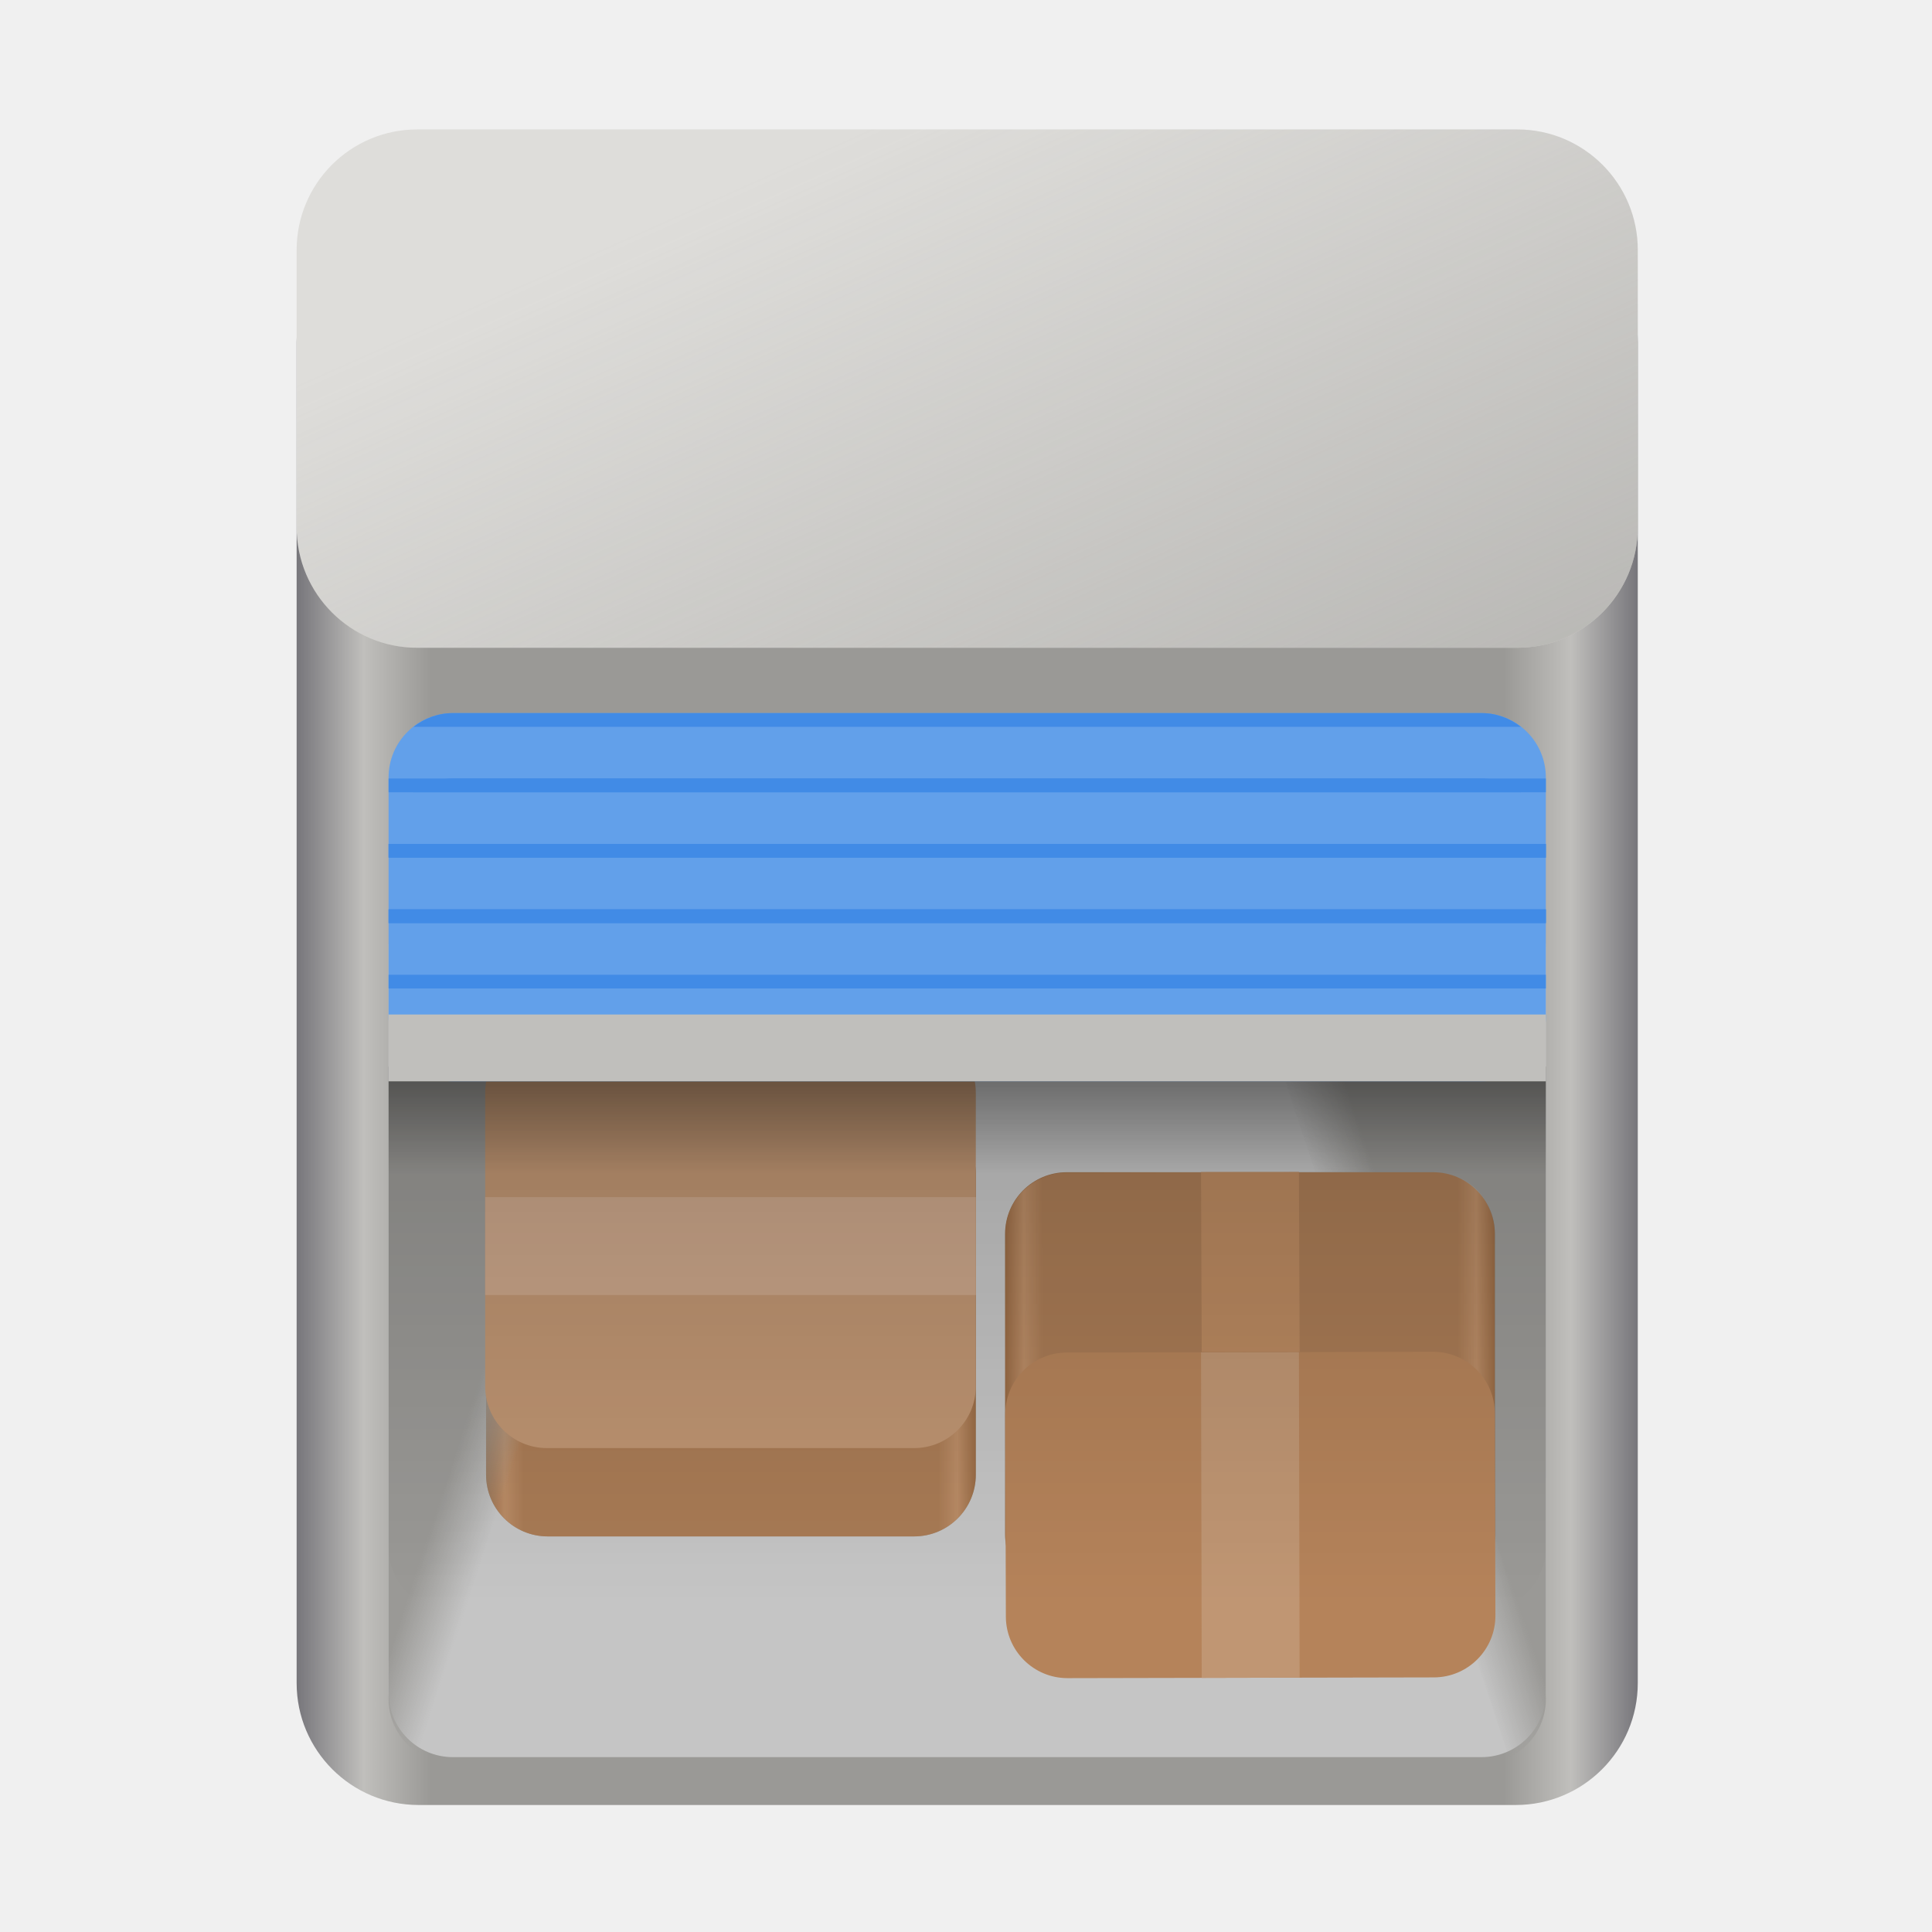
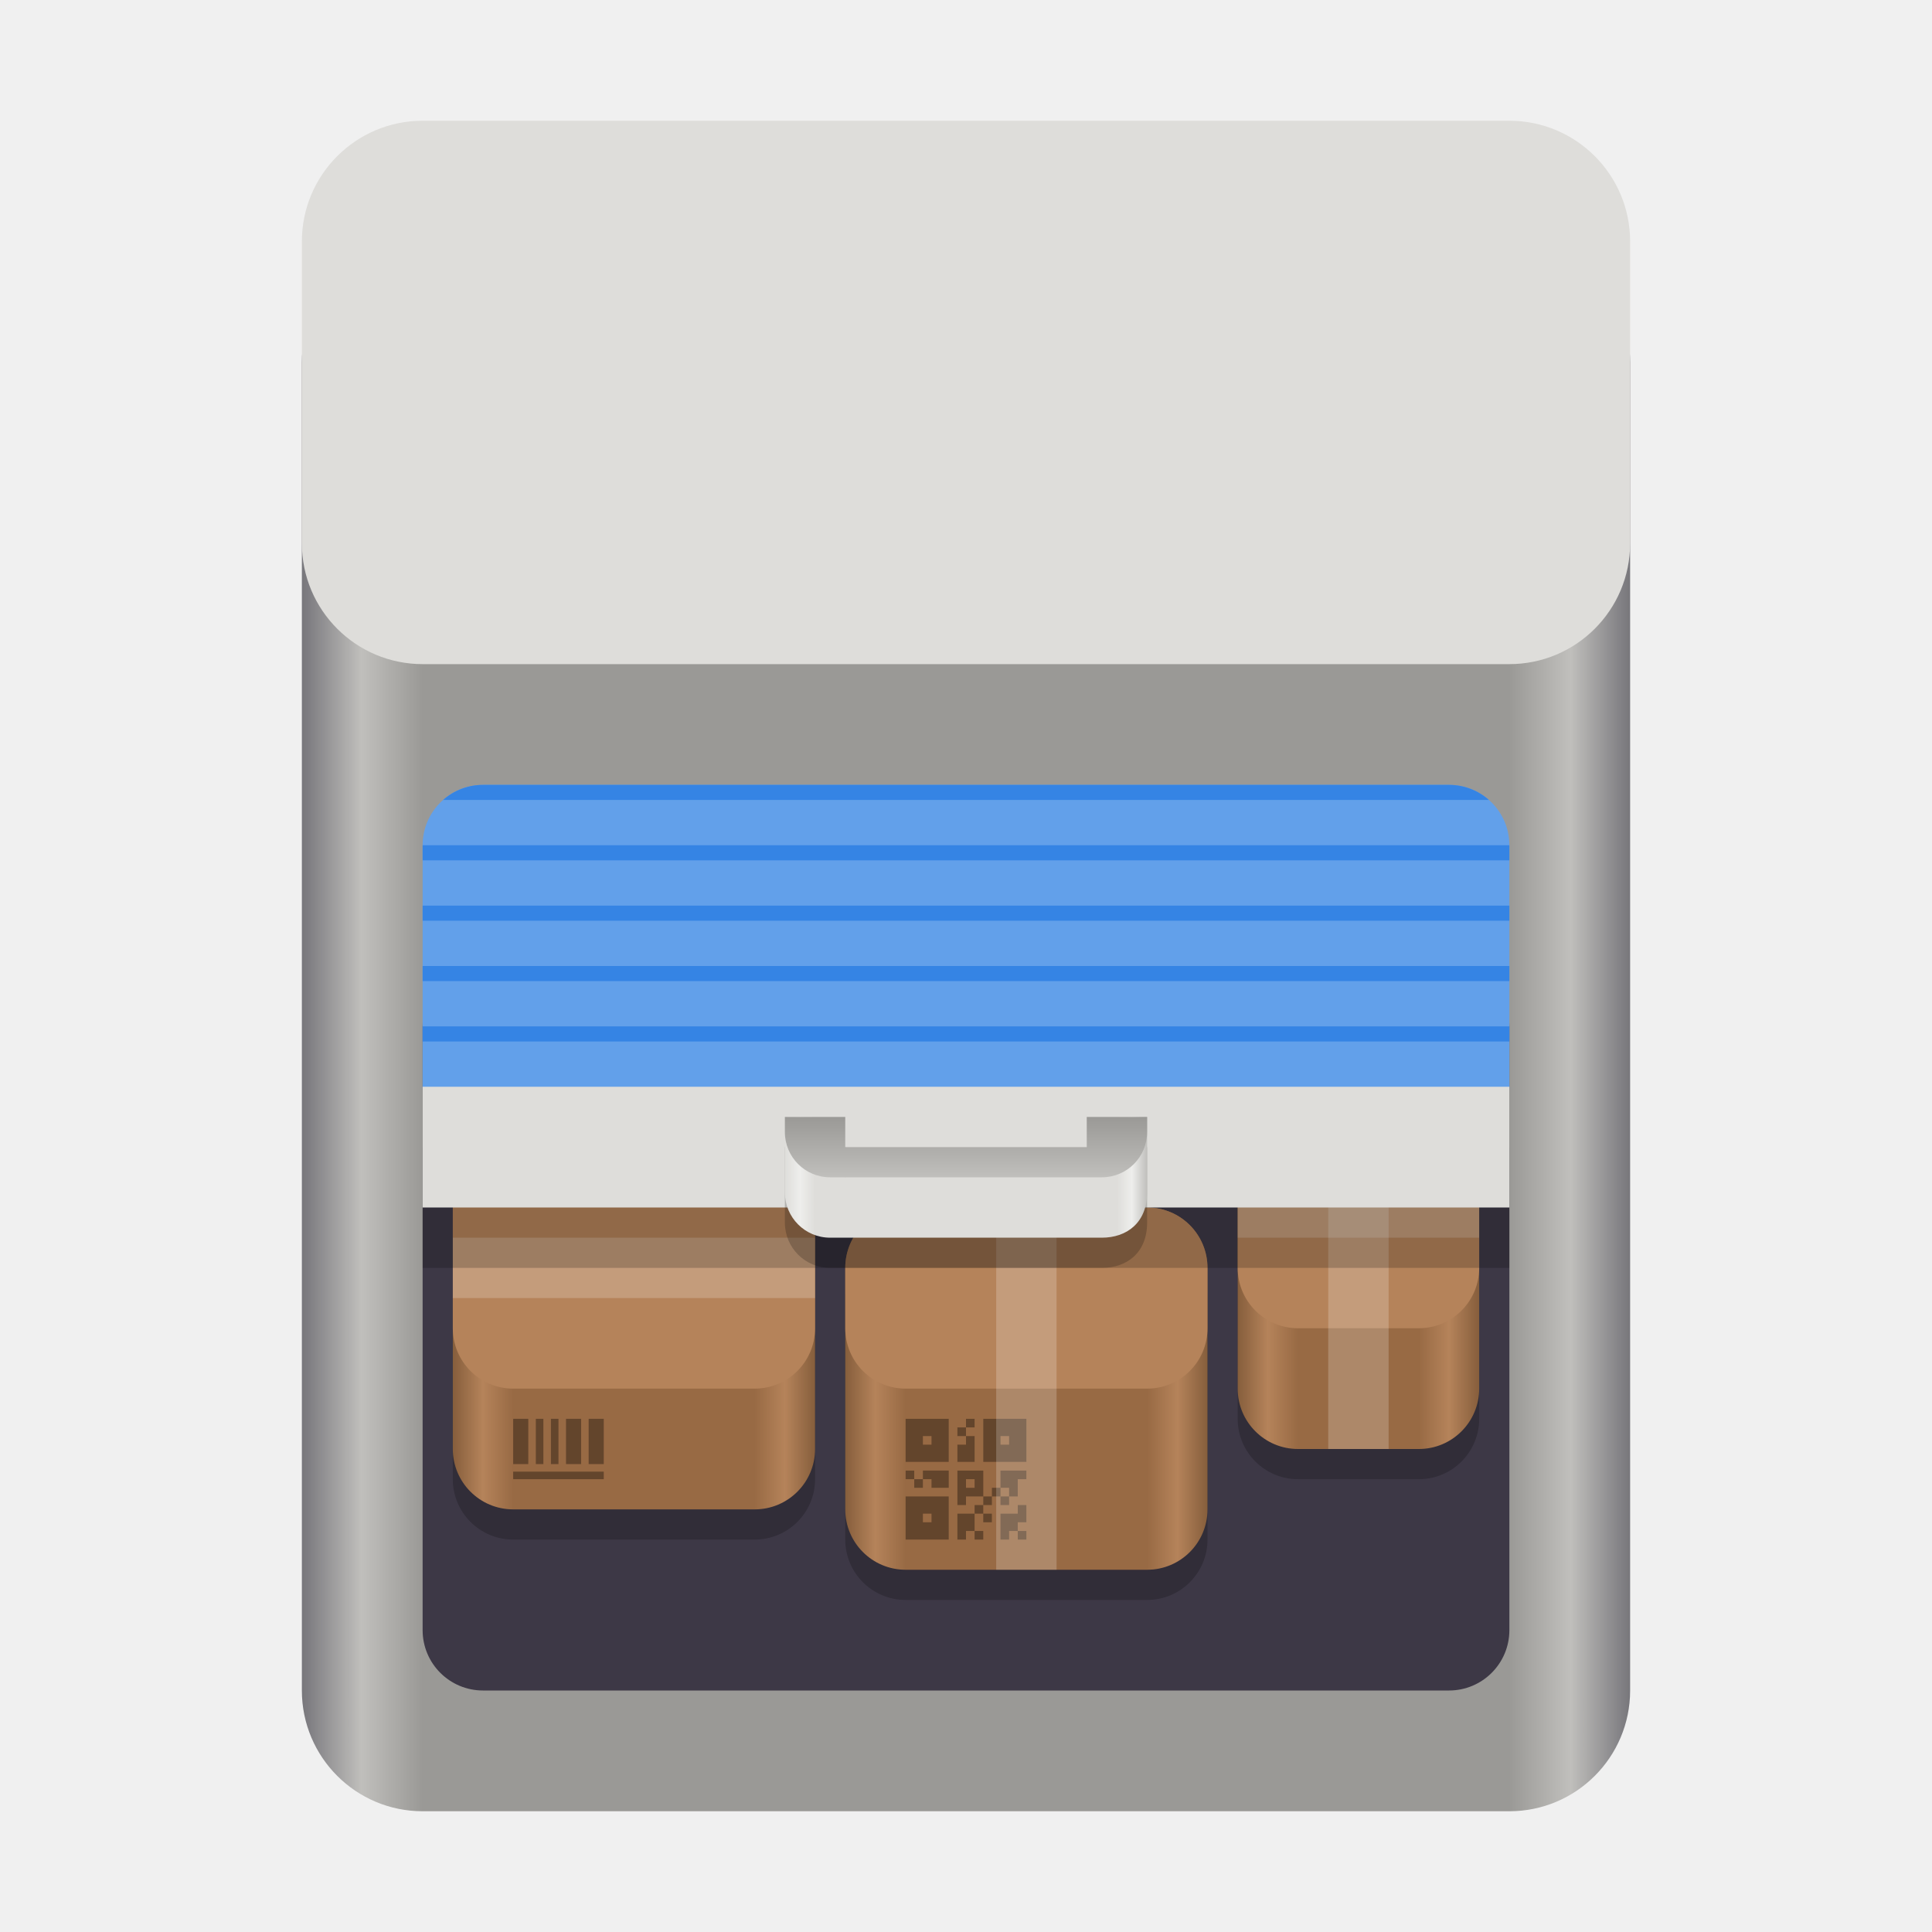
- <svg xmlns="http://www.w3.org/2000/svg" xmlns:xlink="http://www.w3.org/1999/xlink" height="128px" viewBox="0 0 128 128" width="128px" version="1.1" id="svg4">
-   <defs id="defs8">
-     <linearGradient xlink:href="#linearGradient1154" id="linearGradient1457" gradientUnits="userSpaceOnUse" gradientTransform="matrix(0.1983351,0,0,0.3454262,2.001387,446.737)" x1="88.596" y1="-449.394" x2="536.596" y2="-449.394" />
-     <linearGradient id="linearGradient1154">
-       <stop id="stop1142" offset="0" style="stop-color:#77767b;stop-opacity:1" />
-       <stop style="stop-color:#c0bfbc;stop-opacity:1" offset="0.05" id="stop1144" />
-       <stop id="stop1146" offset="0.1" style="stop-color:#9a9996;stop-opacity:1" />
-       <stop style="stop-color:#9a9996;stop-opacity:1" offset="0.9" id="stop1148" />
-       <stop id="stop1150" offset="0.95" style="stop-color:#c0bfbc;stop-opacity:1" />
-       <stop id="stop1152" offset="1" style="stop-color:#77767b;stop-opacity:1" />
-     </linearGradient>
-     <linearGradient xlink:href="#linearGradient1073" id="linearGradient32708" gradientUnits="userSpaceOnUse" gradientTransform="matrix(1.009707,0,0,1.009707,326.8857,-20.29051)" x1="-291.929" y1="277.277" x2="-259.794" y2="277.277" />
-     <linearGradient id="linearGradient1073">
-       <stop style="stop-color:#77767b;stop-opacity:1" offset="0" id="stop1060" />
-       <stop id="stop1062" offset="0.038" style="stop-color:#c0bfbc;stop-opacity:1" />
-       <stop style="stop-color:#9a9996;stop-opacity:1" offset="0.077" id="stop1064" />
-       <stop id="stop1067" offset="0.923" style="stop-color:#9a9996;stop-opacity:1" />
-       <stop style="stop-color:#c0bfbc;stop-opacity:1" offset="0.962" id="stop1069" />
-       <stop style="stop-color:#77767b;stop-opacity:1" offset="1" id="stop1071" />
-     </linearGradient>
-     <linearGradient xlink:href="#linearGradient3501" id="linearGradient3503" x1="-328.495" y1="283.379" x2="-324.828" y2="284.595" gradientUnits="userSpaceOnUse" gradientTransform="matrix(1.009707,0,0,1.009707,360.7246,-14.73939)" />
-     <linearGradient id="linearGradient3501">
-       <stop style="stop-color:#9a9996;stop-opacity:1;" offset="0" id="stop3497" />
-       <stop style="stop-color:#9a9996;stop-opacity:0;" offset="1" id="stop3499" />
-     </linearGradient>
-     <linearGradient xlink:href="#linearGradient3501" id="linearGradient31249" x1="-261.777" y1="277.83" x2="-265.51" y2="279.068" gradientUnits="userSpaceOnUse" gradientTransform="matrix(1.009707,0,0,1.009707,360.7246,-14.73939)" />
-     <linearGradient xlink:href="#linearGradient1073" id="linearGradient37928" gradientUnits="userSpaceOnUse" gradientTransform="matrix(-1.009705,0.00201921,-0.00201921,-1.009705,-195.2183,544.1407)" x1="-291.929" y1="277.277" x2="-259.794" y2="277.277" />
-     <linearGradient xlink:href="#linearGradient16354" id="linearGradient1449" gradientUnits="userSpaceOnUse" x1="-334.841" y1="232.452" x2="-334.841" y2="251.052" gradientTransform="matrix(0.9478632,0,0,1.009707,343.0489,-3.795973)" />
-     <linearGradient id="linearGradient16354">
-       <stop style="stop-color:#000000;stop-opacity:1;" offset="0" id="stop16350" />
-       <stop style="stop-color:#000000;stop-opacity:0;" offset="1" id="stop16352" />
-     </linearGradient>
-     <linearGradient xlink:href="#linearGradient16354" id="linearGradient47532" gradientUnits="userSpaceOnUse" gradientTransform="matrix(0.9478632,0,0,4.92976,343.049,-959.3667)" x1="-334.841" y1="232.452" x2="-334.841" y2="251.052" />
-     <linearGradient xlink:href="#linearGradient3501" id="linearGradient36371" x1="-241.872" y1="275.937" x2="-280.162" y2="190.161" gradientUnits="userSpaceOnUse" gradientTransform="matrix(1.009707,0,0,1.009707,360.7246,-20.73939)" />
-   </defs>
-   <g id="g1338" style="display:inline;enable-background:new" transform="translate(0.0800021,-171.9197)">
-     <rect ry="8.078" rx="8.078" y="186.495" x="19.573" height="105.01" width="88.854" id="rect1388" style="display:inline;vector-effect:none;fill:url(#linearGradient1457);fill-opacity:1;stroke:none;stroke-width:0.252;stroke-linecap:butt;stroke-linejoin:miter;stroke-miterlimit:4;stroke-dasharray:none;stroke-dashoffset:0;stroke-opacity:1;marker:none;marker-start:none;marker-mid:none;marker-end:none;paint-order:normal;enable-background:new" />
-     <rect style="display:inline;fill:#deddda;fill-opacity:1;stroke:#ccaaff;stroke-width:0;stroke-linecap:round;stroke-linejoin:round;stroke-opacity:0;paint-order:markers stroke fill;enable-background:new" id="rect1488" width="88.854" height="34.341" x="19.573" y="180.495" ry="7.988" />
-     <rect style="display:inline;fill:#c5c5c5;fill-opacity:1;stroke:#ccaaff;stroke-width:0;stroke-linecap:round;stroke-linejoin:round;stroke-opacity:0;paint-order:markers stroke fill;enable-background:new" id="rect13888" width="76.67" height="57.926" x="25.665" y="230.409" ry="4.261" />
-     <path d="m 36.208,245.645 h 24.277 c 2.256,0 4.085,1.829 4.085,4.085 v 19.896 c 0,2.256 -1.829,4.085 -4.085,4.085 H 36.208 c -2.256,0 -4.085,-1.829 -4.085,-4.085 v -19.896 c 0,-2.256 1.829,-4.085 4.085,-4.085 z m 0,0" fill="#ca763f" id="path32713" style="display:inline;fill:#986a44;fill-opacity:1;stroke-width:1.242;enable-background:new" />
-     <path d="m 36.208,245.645 h 24.277 c 2.256,0 4.085,1.829 4.085,4.085 v 19.896 c 0,2.256 -1.829,4.085 -4.085,4.085 H 36.208 c -2.256,0 -4.085,-1.829 -4.085,-4.085 v -19.896 c 0,-2.256 1.829,-4.085 4.085,-4.085 z m 0,0" fill="#ca763f" id="path48267-6" style="display:inline;opacity:0.451;mix-blend-mode:luminosity;fill:url(#linearGradient32708);fill-opacity:1;stroke-width:1.242;enable-background:new" />
-     <path id="rect1394" style="display:inline;fill:url(#linearGradient3503);fill-opacity:1;stroke:#ccaaff;stroke-width:0;stroke-linecap:round;stroke-linejoin:round;stroke-opacity:0;paint-order:markers stroke fill;enable-background:new" d="m 42.959,243.505 h -17.294 l -3e-5,40.986 c 0,1.708 1.002,3.163 2.445,3.844 z" />
-     <path id="path37369" style="display:inline;fill:url(#linearGradient31249);fill-opacity:1;stroke:#ccaaff;stroke-width:0;stroke-linecap:round;stroke-linejoin:round;stroke-opacity:0;paint-order:markers stroke fill;enable-background:new" d="m 85.041,243.505 h 17.294 l 1.5e-4,41.001 c 2e-5,1.708 -1.002,3.163 -2.445,3.844 z" />
-     <path d="M 94.871,277.649 H 70.594 c -2.256,0 -4.085,-1.829 -4.085,-4.085 v -19.896 c 0,-2.256 1.829,-4.085 4.085,-4.085 H 94.871 c 2.256,0 4.085,1.829 4.085,4.085 v 19.896 c 0,2.256 -1.829,4.085 -4.085,4.085 z m 0,0" fill="#ca763f" id="path37918" style="display:inline;fill:#986a44;fill-opacity:1;stroke-width:1.242;enable-background:new" />
-     <path d="m 94.927,277.624 -24.277,0.049 c -2.256,0.004 -4.089,-1.821 -4.093,-4.077 l -0.04,-19.896 c -0.005,-2.256 1.821,-4.089 4.077,-4.093 l 24.277,-0.049 c 2.256,-0.004 4.089,1.821 4.093,4.077 l 0.04,19.896 c 0.005,2.256 -1.821,4.089 -4.077,4.093 z m 0,0" fill="#ca763f" id="path37920" style="display:inline;opacity:0.451;mix-blend-mode:luminosity;fill:url(#linearGradient37928);fill-opacity:1;stroke-width:1.242;enable-background:new" />
-     <path d="m 94.918,283.052 -24.264,0.049 c -2.256,0.004 -4.087,-1.821 -4.093,-4.077 l -0.039,-13.401 c -0.005,-2.256 1.821,-4.089 4.077,-4.093 l 24.264,-0.049 c 2.256,-0.004 4.087,1.821 4.093,4.077 l 0.039,13.401 c 0.004,2.256 -1.821,4.089 -4.077,4.093 z" fill="#d38d5f" id="path37922" style="display:inline;fill:#b5835a;fill-opacity:1;stroke-width:1.242;enable-background:new" />
-     <path d="m 79.537,283.084 -0.045,-21.569 6.486,-0.016 0.045,21.569 z" fill="#d99d76" id="path1418" style="display:inline;fill:#c09673;fill-opacity:1;stroke-width:1.145;enable-background:new" />
-     <path d="m 36.15,240.23 h 24.335 c 2.256,0 4.085,1.829 4.085,4.085 v 19.459 c 0,2.256 -1.829,4.085 -4.085,4.085 H 36.15 c -2.256,0 -4.085,-1.829 -4.085,-4.085 v -19.459 c 0,-2.256 1.829,-4.085 4.085,-4.085 z m 0,0" fill="#d38d5f" id="path48269-2" style="display:inline;fill:#bf9572;fill-opacity:1;stroke-width:1.242;enable-background:new" />
-     <rect style="display:inline;fill:#62a0ea;fill-opacity:1;stroke:#ccaaff;stroke-width:0;stroke-linecap:round;stroke-linejoin:round;stroke-opacity:0;paint-order:markers stroke fill;enable-background:new" id="rect14184" width="76.67" height="24.4" x="25.665" y="219.164" ry="4.261" />
-     <path d="m 32.065,251.233 h 32.505 v 6.486 H 32.065 Z m 0,0" fill="#d99d76" id="path48271-9" style="display:inline;fill:#caa589;fill-opacity:1;stroke-width:1.242;enable-background:new" />
-     <rect style="display:inline;fill:url(#linearGradient1449);fill-opacity:1;stroke:#ccaaff;stroke-width:0;stroke-linecap:round;stroke-linejoin:round;stroke-opacity:0;paint-order:markers stroke fill;enable-background:new" id="rect1423" width="76.67" height="7.107" x="25.665" y="242.587" ry="0" />
-     <rect style="display:inline;fill:#c0bfbc;fill-opacity:1;stroke:#ccaaff;stroke-width:0;stroke-linecap:round;stroke-linejoin:round;stroke-opacity:0;paint-order:markers stroke fill;enable-background:new" id="rect1445" width="76.67" height="4.43" x="25.665" y="239.133" ry="0" />
-     <path d="m 79.537,261.482 -0.045,-11.914 6.486,-0.004 0.045,11.914 z" fill="#d99d76" id="path46774" style="display:inline;fill:#ba8960;fill-opacity:1;stroke-width:0.597;enable-background:new" />
-     <path id="path46794" style="display:inline;fill:#418be6;fill-opacity:1;stroke-width:0.576;enable-background:new" d="m 29.925,219.163 c -0.99,0 -1.887,0.349 -2.609,0.911 h 73.369 c -0.722,-0.563 -1.621,-0.911 -2.611,-0.911 z m -4.26,4.335 v 0.911 h 76.671 v -0.911 z m 0,4.335 v 0.909 h 76.671 v -0.909 z m 0,4.333 v 0.909 h 76.671 v -0.909 z" />
-     <path id="rect47530" style="display:inline;opacity:0.476;fill:url(#linearGradient47532);fill-opacity:1;stroke:#ccaaff;stroke-width:0;stroke-linecap:round;stroke-linejoin:round;stroke-opacity:0;paint-order:markers stroke fill;enable-background:new" d="m 25.665,243.563 v 30.877 c 0,1.69 0.982,3.13 2.402,3.82 h 71.867 c 1.42,-0.69 2.402,-2.13 2.402,-3.82 v -30.877 z" />
-     <path id="path3027" style="display:inline;fill:#418be6;fill-opacity:1;stroke-width:0.576;enable-background:new" d="m 29.925,223.496 c -0.99,0 -1.887,0.349 -2.609,0.911 h 73.369 c -0.722,-0.563 -1.621,-0.911 -2.611,-0.911 z m -4.26,4.335 v 0.911 h 76.671 v -0.911 z m 0,4.335 v 0.909 h 76.671 v -0.909 z m 0,4.333 v 0.909 h 76.671 v -0.909 z" />
-     <rect style="display:inline;fill:url(#linearGradient36371);fill-opacity:1;stroke:#ccaaff;stroke-width:0;stroke-linecap:round;stroke-linejoin:round;stroke-opacity:0;paint-order:markers stroke fill;enable-background:new" id="rect35137" width="88.854" height="34.341" x="19.573" y="180.495" ry="7.988" />
+ <svg xmlns="http://www.w3.org/2000/svg" xmlns:xlink="http://www.w3.org/1999/xlink" height="128px" viewBox="0 0 128 128" width="128px">
+   <linearGradient id="a" gradientTransform="matrix(0.196428 0 0 0.342105 2.59702 273.7401)" gradientUnits="userSpaceOnUse" x1="88.597" x2="536.598" y1="-449.394" y2="-449.394">
+     <stop offset="0" stop-color="#77767b" />
+     <stop offset="0.045" stop-color="#c0bfbc" />
+     <stop offset="0.091" stop-color="#9a9996" />
+     <stop offset="0.909" stop-color="#9a9996" />
+     <stop offset="0.955" stop-color="#c0bfbc" />
+     <stop offset="1" stop-color="#77767b" />
+   </linearGradient>
+   <linearGradient id="b" gradientUnits="userSpaceOnUse" x1="82" x2="98" y1="96" y2="96">
+     <stop offset="0" stop-color="#865e3c" />
+     <stop offset="0.125" stop-color="#b5835a" />
+     <stop offset="0.25" stop-color="#986a44" />
+     <stop offset="0.75" stop-color="#986a44" />
+     <stop offset="0.875" stop-color="#b5835a" />
+     <stop offset="1" stop-color="#865e3c" />
+   </linearGradient>
+   <filter id="c" height="100%" width="100%" x="0%" y="0%">
+     <feColorMatrix in="SourceGraphic" type="matrix" values="0 0 0 0 1 0 0 0 0 1 0 0 0 0 1 0 0 0 1 0" />
+   </filter>
+   <mask id="d">
+     <g filter="url(#c)">
+       <rect fill-opacity="0.2" height="128" width="128" />
+     </g>
+   </mask>
+   <clipPath id="e">
+     <rect height="152" width="192" />
+   </clipPath>
+   <mask id="f">
+     <g filter="url(#c)">
+       <rect fill-opacity="0.2" height="128" width="128" />
+     </g>
+   </mask>
+   <clipPath id="g">
+     <rect height="152" width="192" />
+   </clipPath>
+   <linearGradient id="h" gradientUnits="userSpaceOnUse">
+     <stop offset="0" stop-color="#865e3c" />
+     <stop offset="0.083" stop-color="#b5835a" />
+     <stop offset="0.167" stop-color="#986a44" />
+     <stop offset="0.833" stop-color="#986a44" />
+     <stop offset="0.917" stop-color="#b5835a" />
+     <stop offset="1" stop-color="#865e3c" />
+   </linearGradient>
+   <linearGradient id="i" x1="56" x2="80" xlink:href="#h" y1="104" y2="104" />
+   <mask id="j">
+     <g filter="url(#c)">
+       <rect fill-opacity="0.2" height="128" width="128" />
+     </g>
+   </mask>
+   <clipPath id="k">
+     <rect height="152" width="192" />
+   </clipPath>
+   <linearGradient id="l" x1="30" x2="54" xlink:href="#h" y1="100" y2="100" />
+   <mask id="m">
+     <g filter="url(#c)">
+       <rect fill-opacity="0.2" height="128" width="128" />
+     </g>
+   </mask>
+   <clipPath id="n">
+     <rect height="152" width="192" />
+   </clipPath>
+   <clipPath id="o">
+     <path d="m 28 52 h 72 v 1 h -72 z m 0 0" />
+   </clipPath>
+   <clipPath id="p">
+     <path d="m 32 52 h 64 c 2.211 0 4 1.789 4 4 v 16 c 0 2.211 -1.789 4 -4 4 h -64 c -2.211 0 -4 -1.789 -4 -4 v -16 c 0 -2.211 1.789 -4 4 -4 z m 0 0" />
+   </clipPath>
+   <clipPath id="q">
+     <path d="m 28 56 h 72 v 1 h -72 z m 0 0" />
+   </clipPath>
+   <clipPath id="r">
+     <path d="m 32 52 h 64 c 2.211 0 4 1.789 4 4 v 16 c 0 2.211 -1.789 4 -4 4 h -64 c -2.211 0 -4 -1.789 -4 -4 v -16 c 0 -2.211 1.789 -4 4 -4 z m 0 0" />
+   </clipPath>
+   <clipPath id="s">
+     <path d="m 28 60 h 72 v 1 h -72 z m 0 0" />
+   </clipPath>
+   <clipPath id="t">
+     <path d="m 32 52 h 64 c 2.211 0 4 1.789 4 4 v 16 c 0 2.211 -1.789 4 -4 4 h -64 c -2.211 0 -4 -1.789 -4 -4 v -16 c 0 -2.211 1.789 -4 4 -4 z m 0 0" />
+   </clipPath>
+   <clipPath id="u">
+     <path d="m 28 64 h 72 v 1 h -72 z m 0 0" />
+   </clipPath>
+   <clipPath id="v">
+     <path d="m 32 52 h 64 c 2.211 0 4 1.789 4 4 v 16 c 0 2.211 -1.789 4 -4 4 h -64 c -2.211 0 -4 -1.789 -4 -4 v -16 c 0 -2.211 1.789 -4 4 -4 z m 0 0" />
+   </clipPath>
+   <clipPath id="w">
+     <path d="m 28 68 h 72 v 1 h -72 z m 0 0" />
+   </clipPath>
+   <clipPath id="x">
+     <path d="m 32 52 h 64 c 2.211 0 4 1.789 4 4 v 16 c 0 2.211 -1.789 4 -4 4 h -64 c -2.211 0 -4 -1.789 -4 -4 v -16 c 0 -2.211 1.789 -4 4 -4 z m 0 0" />
+   </clipPath>
+   <linearGradient id="y" gradientTransform="matrix(1 0 0 -1 1.999701 300)" gradientUnits="userSpaceOnUse" x1="50" x2="74" y1="226" y2="226">
+     <stop offset="0" stop-color="#deddda" />
+     <stop offset="0.042" stop-color="#eeeeec" />
+     <stop offset="0.083" stop-color="#deddda" />
+     <stop offset="0.917" stop-color="#deddda" />
+     <stop offset="0.958" stop-color="#eeeeec" />
+     <stop offset="1" stop-color="#c0bfbc" />
+   </linearGradient>
+   <linearGradient id="z" gradientTransform="matrix(1 0 0 -1 -0.000299 278)" gradientUnits="userSpaceOnUse" x1="64" x2="64" y1="204" y2="200">
+     <stop offset="0" stop-color="#9a9996" />
+     <stop offset="1" stop-color="#c0bfbc" />
+   </linearGradient>
+   <path d="m 28 16 h 72 c 4.418 0 8 3.582 8 8 v 88 c 0 4.418 -3.582 8 -8 8 h -72 c -4.418 0 -8 -3.582 -8 -8 v -88 c 0 -4.418 3.582 -8 8 -8 z m 0 0" fill="url(#a)" />
+   <path d="m 28 8 h 72 c 4.418 0 8 3.582 8 8 v 20 c 0 4.418 -3.582 8 -8 8 h -72 c -4.418 0 -8 -3.582 -8 -8 v -20 c 0 -4.418 3.582 -8 8 -8 z m 0 0" fill="#deddda" />
+   <path d="m 32 64 h 64 c 2.211 0 4 1.789 4 4 v 40 c 0 2.211 -1.789 4 -4 4 h -64 c -2.211 0 -4 -1.789 -4 -4 v -40 c 0 -2.211 1.789 -4 4 -4 z m 0 0" fill="#3d3846" />
+   <path d="m 86 74 h 8 c 2.211 0 4 1.789 4 4 v 16 c 0 2.211 -1.789 4 -4 4 h -8 c -2.211 0 -4 -1.789 -4 -4 v -16 c 0 -2.211 1.789 -4 4 -4 z m 0 0" fill-opacity="0.2" />
+   <path d="m 34 78 h 16 c 2.211 0 4 1.789 4 4 v 16 c 0 2.211 -1.789 4 -4 4 h -16 c -2.211 0 -4 -1.789 -4 -4 v -16 c 0 -2.211 1.789 -4 4 -4 z m 0 0" fill-opacity="0.2" />
+   <path d="m 60 82 h 16 c 2.211 0 4 1.789 4 4 v 16 c 0 2.211 -1.789 4 -4 4 h -16 c -2.211 0 -4 -1.789 -4 -4 v -16 c 0 -2.211 1.789 -4 4 -4 z m 0 0" fill-opacity="0.2" />
+   <path d="m 86 72 h 8 c 2.211 0 4 1.789 4 4 v 16 c 0 2.211 -1.789 4 -4 4 h -8 c -2.211 0 -4 -1.789 -4 -4 v -16 c 0 -2.211 1.789 -4 4 -4 z m 0 0" fill="url(#b)" />
+   <path d="m 86 72 h 8 c 2.211 0 4 1.789 4 4 v 8 c 0 2.211 -1.789 4 -4 4 h -8 c -2.211 0 -4 -1.789 -4 -4 v -8 c 0 -2.211 1.789 -4 4 -4 z m 0 0" fill="#b5835a" />
+   <g clip-path="url(#e)" mask="url(#d)" transform="matrix(1 0 0 1 -8 -16)">
+     <path d="m 100 88 v 24 h -4 v -24 z m 0 0" fill="#ffffff" />
+   </g>
+   <g clip-path="url(#g)" mask="url(#f)" transform="matrix(1 0 0 1 -8 -16)">
+     <path d="m 90 94 h 16 v 4 h -16 z m 0 0" fill="#ffffff" />
+   </g>
+   <path d="m 60 80 h 16 c 2.211 0 4 1.789 4 4 v 16 c 0 2.211 -1.789 4 -4 4 h -16 c -2.211 0 -4 -1.789 -4 -4 v -16 c 0 -2.211 1.789 -4 4 -4 z m 0 0" fill="url(#i)" />
+   <path d="m 60 80 h 16 c 2.211 0 4 1.789 4 4 v 4 c 0 2.211 -1.789 4 -4 4 h -16 c -2.211 0 -4 -1.789 -4 -4 v -4 c 0 -2.211 1.789 -4 4 -4 z m 0 0" fill="#b5835a" />
+   <path d="m 60 94 v 2.855 h 2.855 v -2.855 z m 4 0 v 0.57 h 0.57 v -0.57 z m 0 0.57 h -0.57 v 0.574 h 0.57 z m 0 0.574 v 0.57 h -0.57 v 1.141 h 1.141 v -1.711 z m 1.145 -1.145 v 2.855 h 2.855 v -2.855 z m -4 1.145 h 0.57 v 0.57 h -0.57 z m 5.141 0 h 0.57 v 0.57 h -0.57 z m -6.285 2.285 v 0.57 h 0.57 v -0.57 z m 0.57 0.57 v 0.57 h 0.574 v -0.57 z m 0.574 0 h 0.57 v 0.57 h 1.141 v -1.141 h -1.711 z m 2.285 -0.57 v 2.285 h 0.57 v -0.57 h 1.145 v -1.715 z m 1.715 1.715 v 0.57 h 0.57 v -0.57 z m 0.57 0 h 0.57 v -0.574 h -0.57 z m 0.57 -0.574 h 0.57 v 0.574 h 0.574 v -1.145 h 0.57 v -0.57 h -1.715 z m 0.57 0.574 h -0.57 v 0.57 h 0.57 z m -1.711 0.57 h -0.574 v 0.57 h 0.574 z m 0 0.57 v 0.57 h 0.57 v -0.57 z m -0.574 0 h -1.141 v 1.715 h 0.57 v -0.57 h 0.57 z m 0 1.145 v 0.57 h 0.574 v -0.57 z m -0.57 -3.43 h 0.57 v 0.57 h -0.57 z m -4 1.145 v 2.855 h 2.855 v -2.855 z m 7.43 0.57 v 0.57 h -1.145 v 1.715 h 0.57 v -0.57 h 0.574 v -0.574 h 0.57 v -1.141 z m 0 1.715 v 0.57 h 0.57 v -0.57 z m -6.285 -1.145 h 0.57 v 0.57 h -0.57 z m 0 0" fill="#63452c" />
+   <g clip-path="url(#k)" mask="url(#j)" transform="matrix(1 0 0 1 -8 -16)">
+     <path d="m 78 96 v 24 h -4 v -24 z m 0 0" fill="#ffffff" />
+   </g>
+   <path d="m 34 76 h 16 c 2.211 0 4 1.789 4 4 v 16 c 0 2.211 -1.789 4 -4 4 h -16 c -2.211 0 -4 -1.789 -4 -4 v -16 c 0 -2.211 1.789 -4 4 -4 z m 0 0" fill="url(#l)" />
+   <path d="m 34 76 h 16 c 2.211 0 4 1.789 4 4 v 8 c 0 2.211 -1.789 4 -4 4 h -16 c -2.211 0 -4 -1.789 -4 -4 v -8 c 0 -2.211 1.789 -4 4 -4 z m 0 0" fill="#b5835a" />
+   <g clip-path="url(#n)" mask="url(#m)" transform="matrix(1 0 0 1 -8 -16)">
+     <path d="m 38 98 h 24 v 4 h -24 z m 0 0" fill="#ffffff" />
+   </g>
+   <path d="m 32 52 h 64 c 2.211 0 4 1.789 4 4 v 16 c 0 2.211 -1.789 4 -4 4 h -64 c -2.211 0 -4 -1.789 -4 -4 v -16 c 0 -2.211 1.789 -4 4 -4 z m 0 0" fill="#62a0ea" />
+   <path d="m 28 76 h 72 v 8 h -72 z m 0 0" fill-opacity="0.2" />
+   <path d="m 28 72 h 72 v 8 h -72 z m 0 0" fill="#deddda" />
+   <g clip-path="url(#o)">
+     <g clip-path="url(#p)">
+       <path d="m 28 52 h 72 v 1 h -72 z m 0 0" fill="#3584e4" />
+     </g>
+   </g>
+   <g clip-path="url(#q)">
+     <g clip-path="url(#r)">
+       <path d="m 28 56 h 72 v 1 h -72 z m 0 0" fill="#3584e4" />
+     </g>
+   </g>
+   <g clip-path="url(#s)">
+     <g clip-path="url(#t)">
+       <path d="m 28 60 h 72 v 1 h -72 z m 0 0" fill="#3584e4" />
+     </g>
+   </g>
+   <g clip-path="url(#u)">
+     <g clip-path="url(#v)">
+       <path d="m 28 64 h 72 v 1 h -72 z m 0 0" fill="#3584e4" />
+     </g>
+   </g>
+   <g clip-path="url(#w)">
+     <g clip-path="url(#x)">
+       <path d="m 28 68 h 72 v 1 h -72 z m 0 0" fill="#3584e4" />
+     </g>
+   </g>
+   <path d="m 55 84 h 18 c 1.66 0 3 -1 3 -3 v -5 h -3.969 l -0.031 4 h -16 l 0.031 -4 h -4.031 v 5 c 0 1.66 1.336 3 3 3 z m 0 0" fill-opacity="0.2" />
+   <path d="m 55 82 h 18 c 1.66 0 3 -1 3 -3 v -5 h -3.969 l -0.031 4 h -16 l 0.031 -4 h -4.031 v 5 c 0 1.66 1.336 3 3 3 z m 0 0" fill="url(#y)" />
+   <path d="m 55 78 c -1.664 0 -3 -1.34 -3 -3 v -1 h 4 v 2 h 16 v -2 h 4 v 1 c 0 1.66 -1.34 3 -3 3 z m 0 0" fill="url(#z)" />
+   <g fill="#63452c">
+     <path d="m 34 94 h 1 v 3 h -1 z m 0 0" />
+     <path d="m 35.5 94 h 0.5 v 3 h -0.5 z m 0 0" />
+     <path d="m 36.5 94 h 0.5 v 3 h -0.5 z m 0 0" />
+     <path d="m 37.5 94 h 1 v 3 h -1 z m 0 0" />
+     <path d="m 39 94 h 1 v 3 h -1 z m 0 0" />
+     <path d="m 34 97.5 h 6 v 0.5 h -6 z m 0 0" />
  </g>
</svg>
